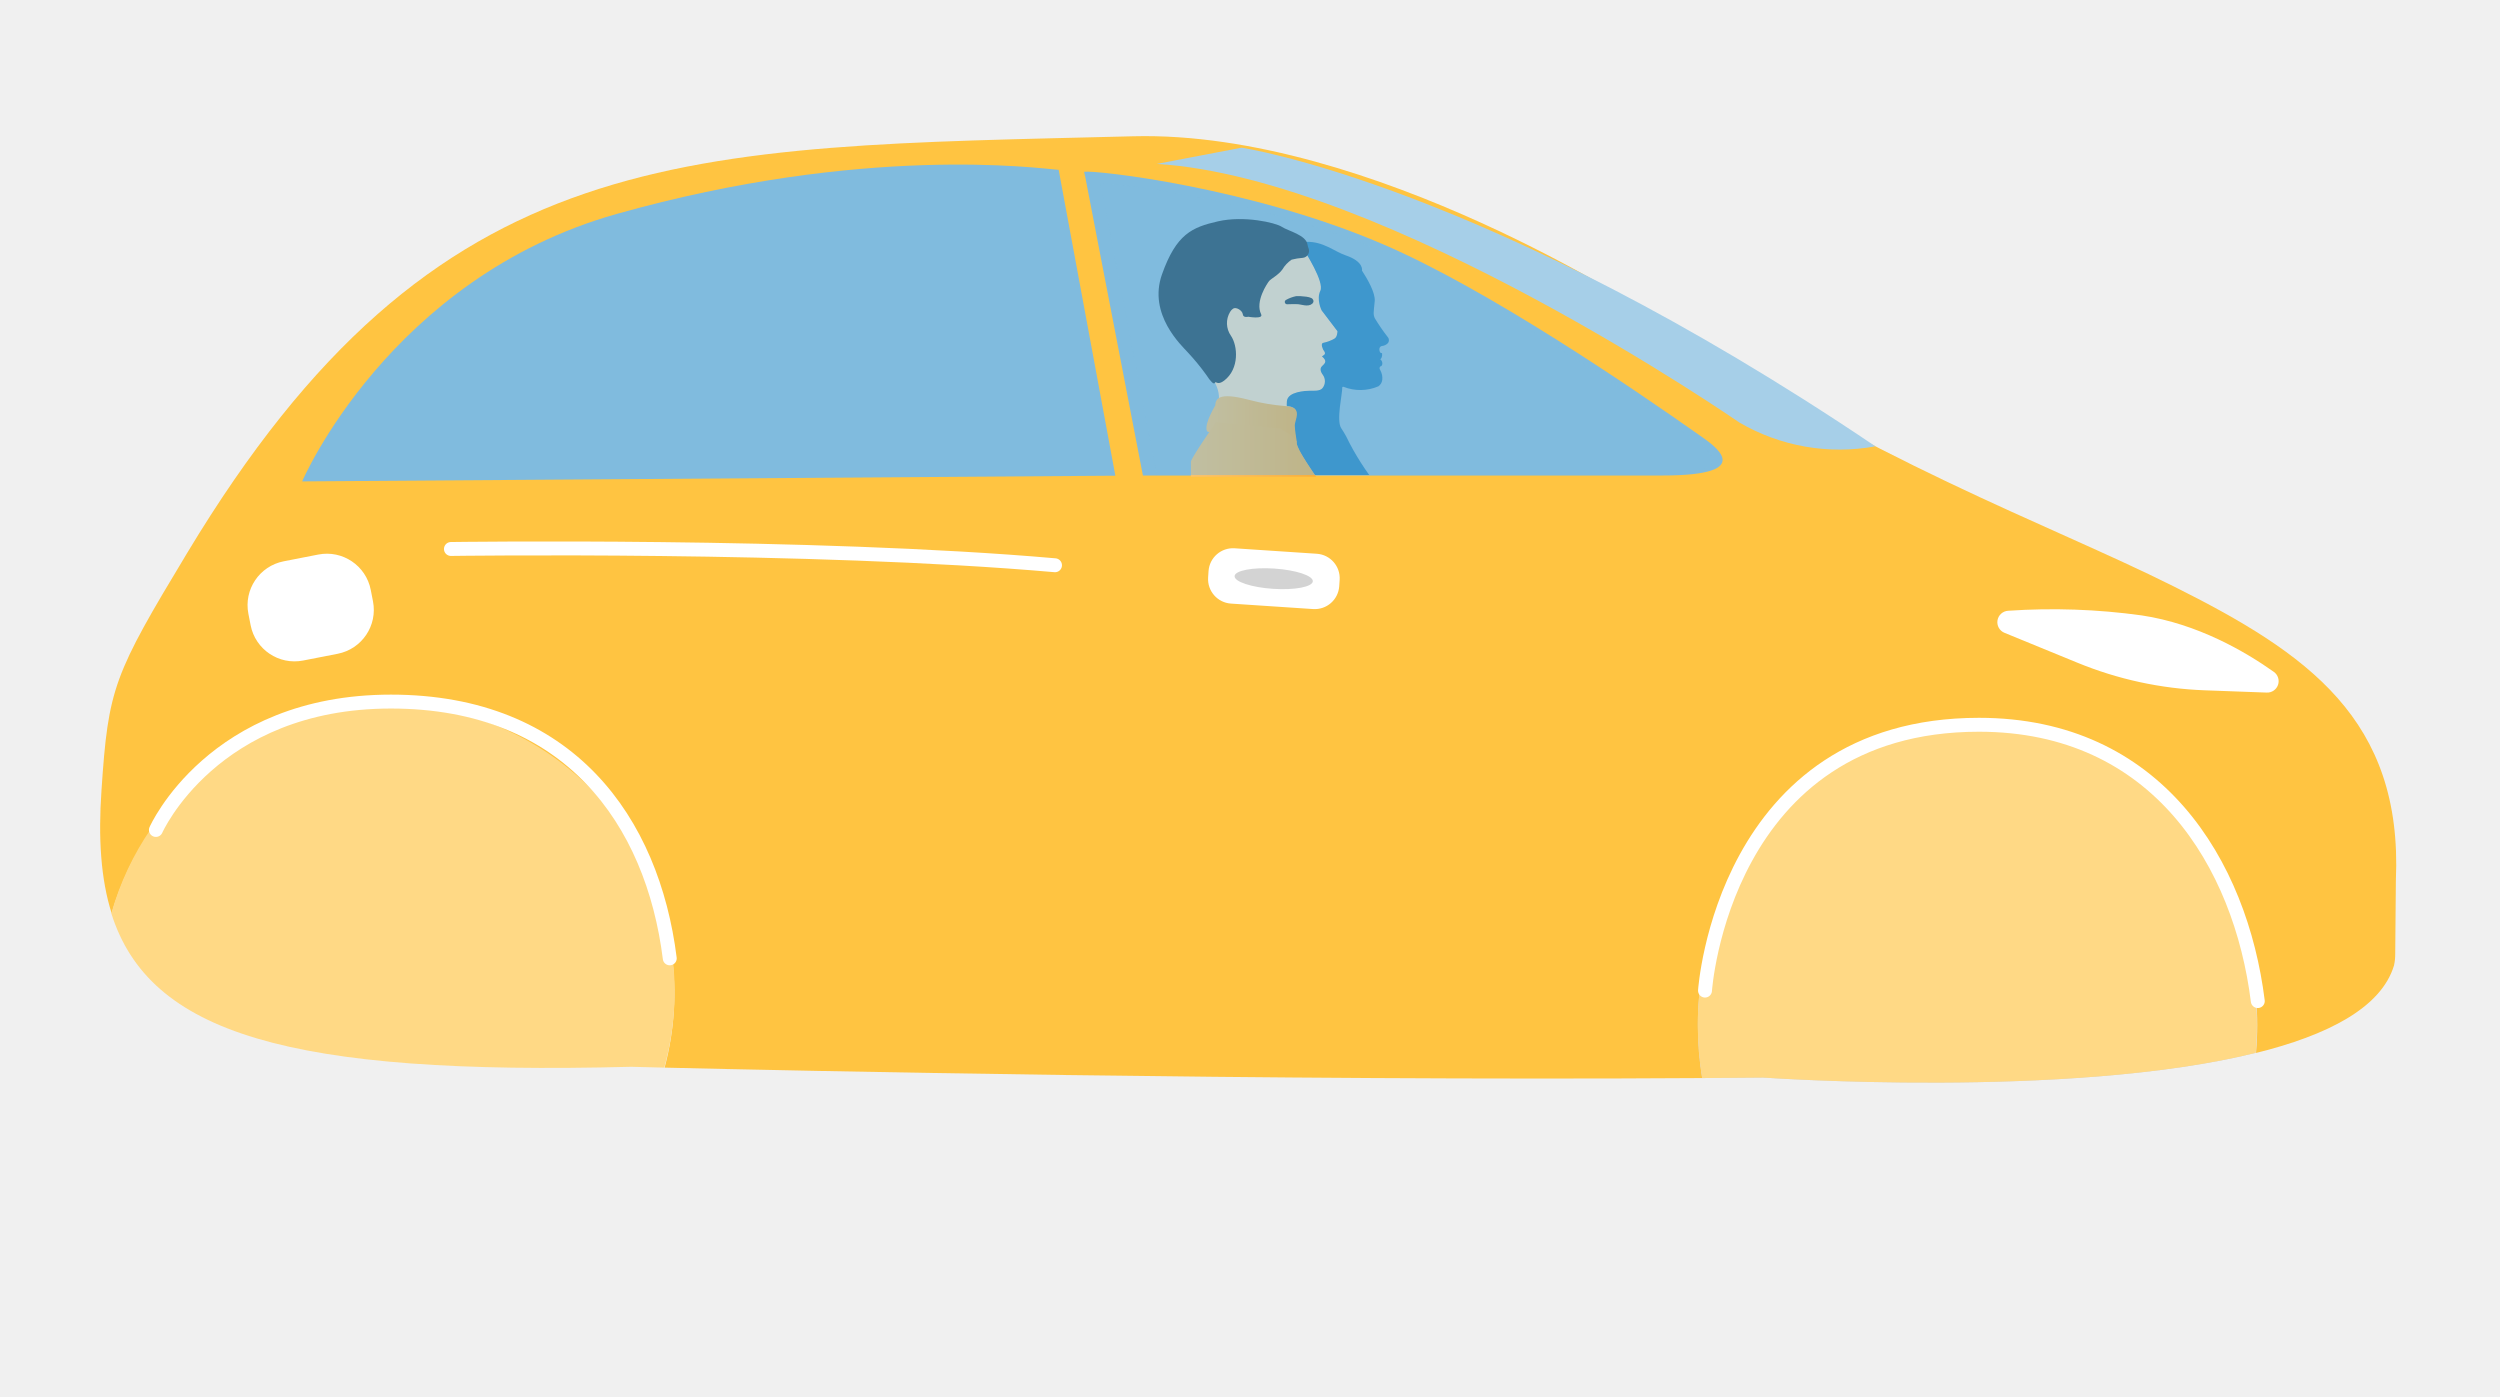
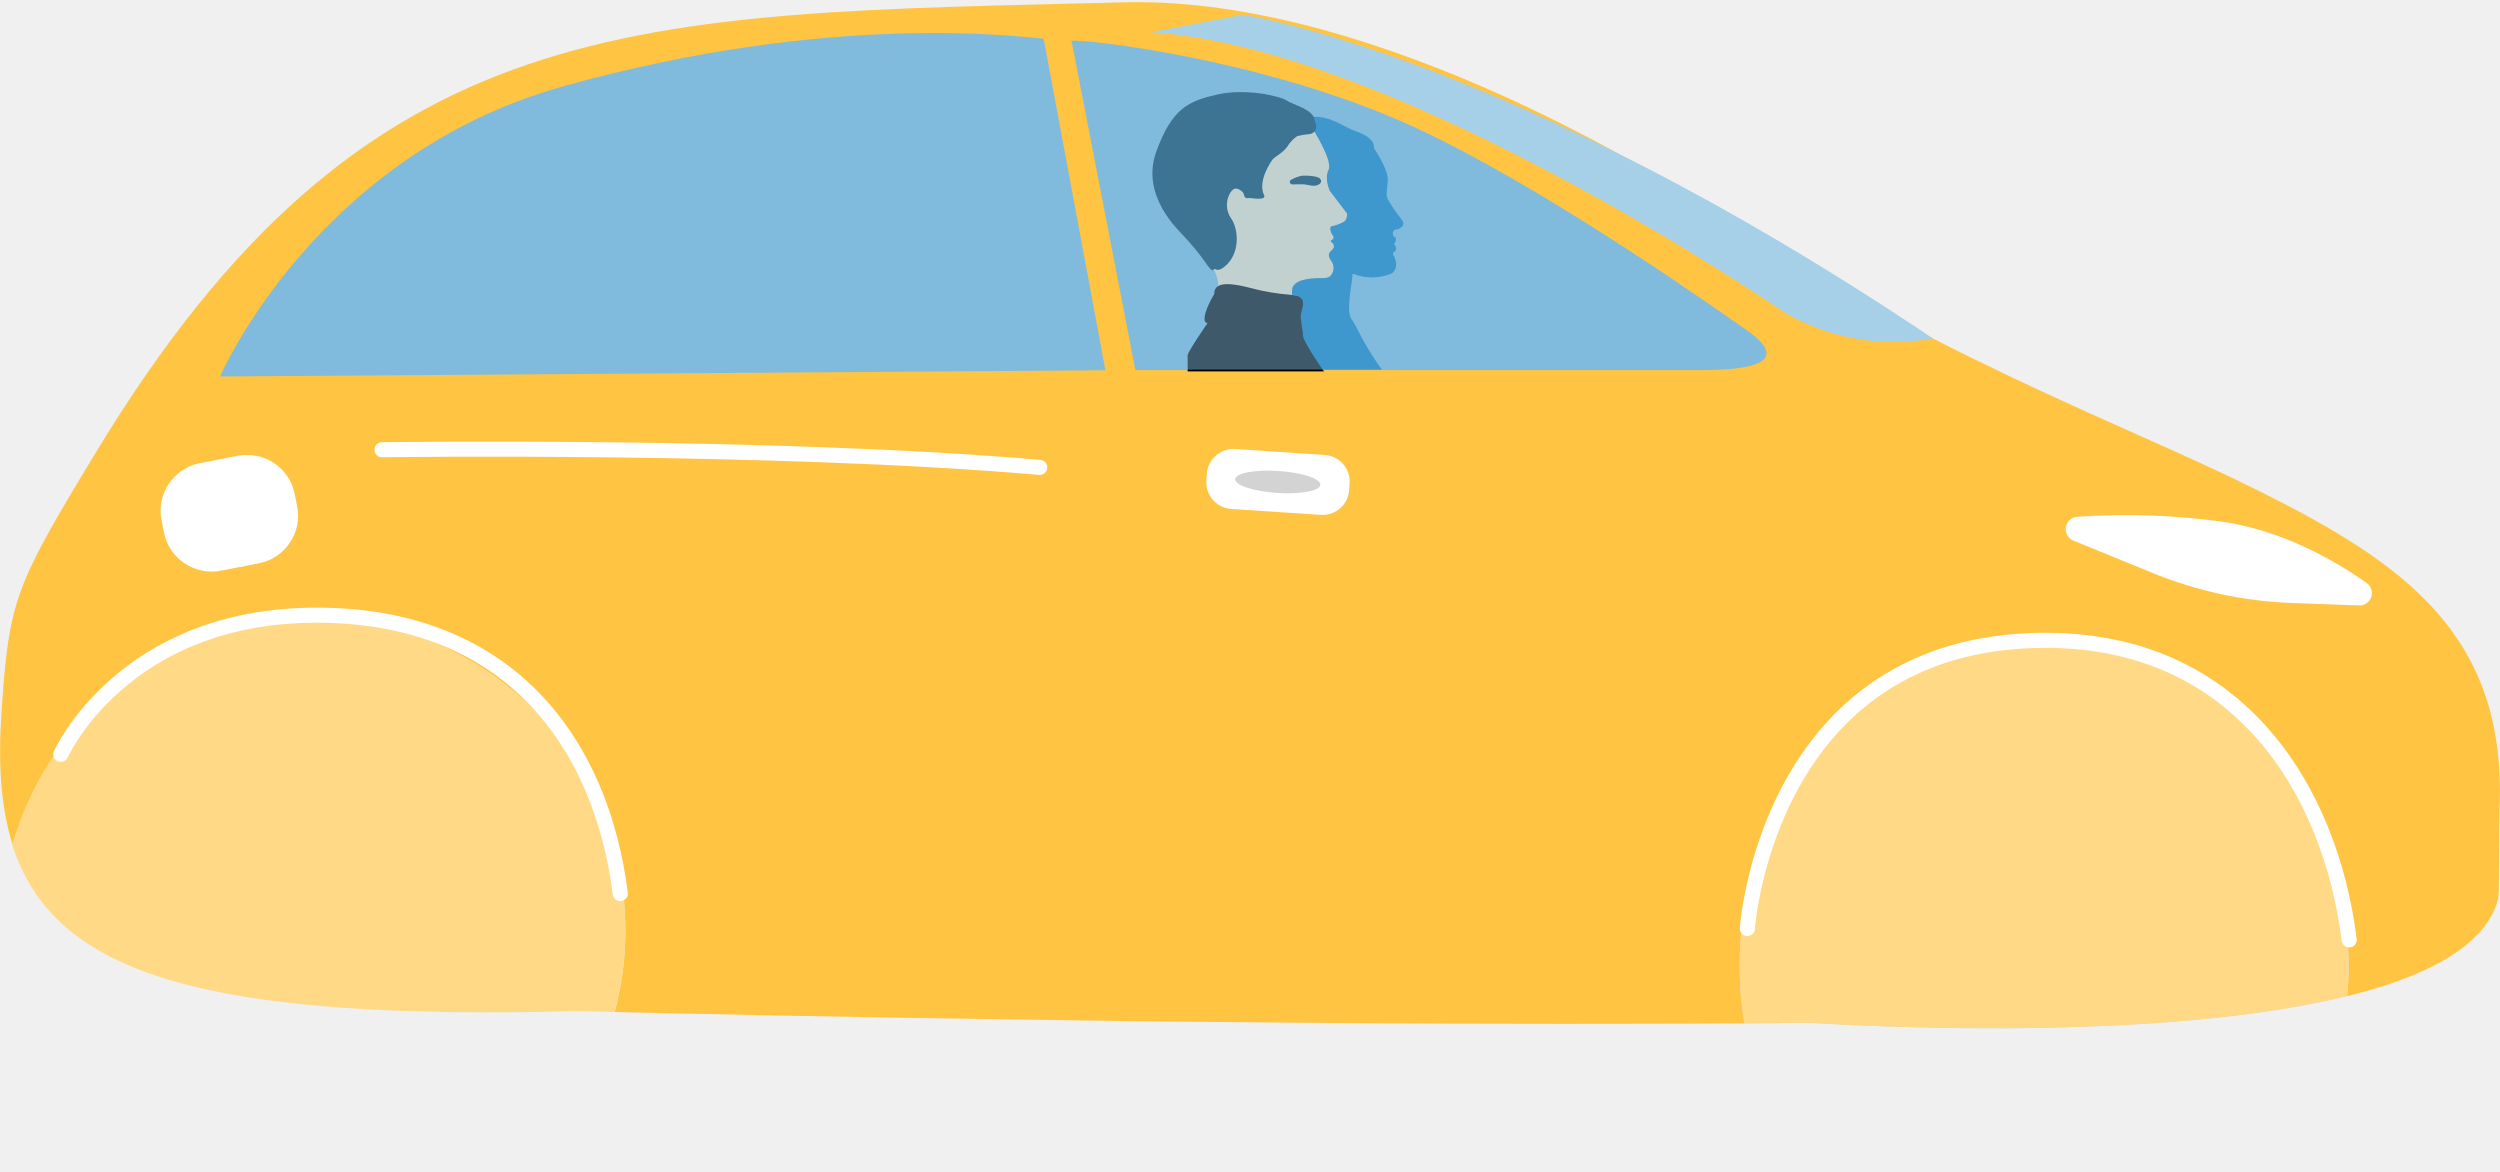
- <svg xmlns="http://www.w3.org/2000/svg" xmlns:xlink="http://www.w3.org/1999/xlink" id="Calque_1" data-name="Calque 1" viewBox="0 0 539 301">
-   <defs>
-     <linearGradient id="Dégradé_sans_nom" x1="260.1" y1="211.57" x2="279.6" y2="211.57" gradientTransform="matrix(1, 0, 0, -1, 0, 302)" gradientUnits="userSpaceOnUse">
-       <stop offset="0" stop-color="#fbc36b" />
-       <stop offset="1" stop-color="#faaf39" />
+ <svg xmlns="http://www.w3.org/2000/svg" xmlns:xlink="http://www.w3.org/1999/xlink" id="Calque_1" data-name="Calque 1" viewBox="0 0 495.038 231.921" version="1.1">
+   <defs id="defs368">
+     <linearGradient id="Dégradé_sans_nom" x1="260.1" y1="211.57" x2="279.6" y2="211.57" gradientTransform="matrix(1,0,0,-1,0,302)" gradientUnits="userSpaceOnUse">
+       <stop offset="0" stop-color="#fbc36b" id="stop362" />
+       <stop offset="1" stop-color="#faaf39" id="stop364" />
    </linearGradient>
    <linearGradient id="Dégradé_sans_nom_2" x1="256.76" y1="205.11" x2="283.76" y2="205.11" xlink:href="#Dégradé_sans_nom" />
  </defs>
-   <path d="M468.64,126.42c-27.75-13.88-64.61-26.51-113-58.86,0,0-60-39.48-111.28-38.18-97,2.46-150.16.45-204,89.83-15.91,26.39-17,29.06-18.48,51.18-.71,10.3-.16,19.1,2.19,26.53a61.89,61.89,0,0,1,119.22,33.26c27.35.65,128.87,2.86,223.77,2.25a70.35,70.35,0,0,1-.93-11.41c0-35.77,27-64.76,60.26-64.76s60.27,29,60.27,64.76q0,3-.26,6c15.38-3.8,27-9.73,29.75-18.87a11.15,11.15,0,0,0,.26-2.51c0-.31.12-15.4.14-15.8C518.07,155.1,497.52,140.86,468.64,126.42Z" style="fill:#ffc441" />
-   <path d="M228.25,36.62c-4.44-.36-42-5.5-95.31,9.51-49,13.82-67.8,57.66-67.8,57.66l175.33-1.23Z" style="fill:#80bbde" />
-   <path d="M233.76,37l12.65,65.52h112c21.14,0,10.72-6.76,8.13-8.59C352,83.68,320.75,62.35,298.15,52.65c-28.73-12.33-62-16-64.39-15.62C233.64,37.05,233.7,39.22,233.76,37Z" style="fill:#80bbde" />
-   <path d="M404.34,96.23h0A42.83,42.83,0,0,1,375,91.09S298.79,38.36,249.41,35.34l18.27-3.5S320.47,39.62,404.34,96.23Z" style="fill:#a6cfe8" />
-   <rect x="53.55" y="120.09" width="26.88" height="21.8" rx="9.64" transform="translate(-23.89 15.28) rotate(-11.06)" style="fill:#fff" />
-   <rect x="268.68" y="110.59" width="11.95" height="28.33" rx="5.29" transform="translate(131.92 390.52) rotate(-86.19)" style="fill:#fff" />
-   <path d="M432.18,136.44l15.73,6.45a80,80,0,0,0,27.42,5.94l13.38.49a2.46,2.46,0,0,0,1.52-4.47c-6.13-4.35-16.44-10.37-28.49-12.17a139.9,139.9,0,0,0-28.78-1,2.47,2.47,0,0,0-.78,4.76Z" style="fill:#fff" />
-   <path d="M83.55,151.84A61.9,61.9,0,0,0,24,196.92c8.16,25.85,38.06,35,112.1,33.08l7.12.18a61.88,61.88,0,0,0-59.66-78.34Z" style="fill:#ffd985" />
-   <path d="M33.61,178.94s12.24-27.68,50.67-27.68,56.43,25.83,60.12,55.36" style="fill:none;stroke:#fff;stroke-linecap:round;stroke-linejoin:round;stroke-width:3px" />
-   <path d="M426.31,156.26c-33.28,0-60.26,29-60.26,64.76a70.35,70.35,0,0,0,.93,11.41l13.18-.11S446.09,237,486.32,227q.26-3,.26-6C486.58,185.25,459.6,156.26,426.31,156.26Z" style="fill:#d3d3d3" />
-   <path d="M426.31,156.26c-33.28,0-60.26,29-60.26,64.76a70.35,70.35,0,0,0,.93,11.41l13.18-.11S446.09,237,486.32,227q.26-3,.26-6C486.58,185.25,459.6,156.26,426.31,156.26Z" style="fill:#ffd985" />
-   <path d="M367.6,213.57s3.83-57.31,59.07-57.31c38.43,0,56.42,30,60.11,59.57" style="fill:none;stroke:#fff;stroke-linecap:round;stroke-linejoin:round;stroke-width:3px" />
-   <path d="M97.22,118.36s77.56-1.12,130.24,3.51" style="fill:none;stroke:#fff;stroke-linecap:round;stroke-linejoin:round;stroke-width:3px" />
-   <ellipse cx="274.61" cy="124.77" rx="2.19" ry="8.45" transform="translate(131.87 390.48) rotate(-86.19)" style="fill:#d3d3d3" />
-   <path d="M297.94,74.6a2.09,2.09,0,0,0,1.28-.61,1,1,0,0,0,0-1.29,40.06,40.06,0,0,1-2.83-4.12c-.35-.86-.25-1.11,0-3.68.16-1.77-1.62-4.83-2.75-6.56,0,0,.5-1.93-3.55-3.3-2.42-.82-4.75-3-8.47-2.9a9.31,9.31,0,0,0-1.66.21,3.27,3.27,0,0,1,.56.67c.22.36.68,1.09,1.21,2,.14.23.28.48.43.74,1.37,2.41,2.94,5.6,2.32,6.84-.93,1.88.28,4.25.28,4.25l3.41,4.48s0,1.29-.69,1.62a8.37,8.37,0,0,1-2.33.86c-.78.14,0,1.6,0,1.6s.63.68.15,1l-.48.36s.68.48.72,1-.49.81-.8,1.21-.29,1,.27,1.74a2.37,2.37,0,0,1-.05,2.86c-.59.75-2,.53-2.8.57h-.37c-1.25.07-4.32.36-4.52,2.23a7.11,7.11,0,0,0,0,1.13A3.05,3.05,0,0,1,279,88c1.06.93,0,2.7,0,3.61a29.37,29.37,0,0,0,.4,3.23,1.38,1.38,0,0,0,.07.46h0v.15a9.67,9.67,0,0,0,1.45,3.06c.95,1.58,2.1,3.26,2.54,3.9H295.2A58.9,58.9,0,0,1,291.75,97c-.49-.88-1-1.84-1.51-2.9l-.09-.16c-.36-.64-.69-1.19-.95-1.56-1.19-1.67.27-7.66.18-8.78a.19.19,0,0,1,.19-.21h.08a9.83,9.83,0,0,0,7.53-.1,2,2,0,0,0,.84-1.41,3.48,3.48,0,0,0-.4-2c-.53-.81.24-1,.24-1a1,1,0,0,0,.17-.41,1.17,1.17,0,0,0-.43-1,1.26,1.26,0,0,0,.29-.43,1.56,1.56,0,0,0,.09-.74v-.09a.41.41,0,0,0-.05-.09h-.15C297.42,76.13,297.05,74.76,297.94,74.6Z" style="fill:#0177be" />
-   <path d="M279,95.21l.38.12a1.42,1.42,0,0,0-.14-.36A2.72,2.72,0,0,0,279,95.21Z" style="fill:#0177be" />
-   <path d="M255.7,74.13A18,18,0,0,1,251,62.46c0-5.06,2.12-10.31,8.29-13.05,10.58-4.7,20.17,1.73,21.37,3.7.82,1.35,4.9,7.7,4,9.58s.28,4.24.28,4.24l3.41,4.49s0,1.28-.69,1.61a8.09,8.09,0,0,1-2.33.87c-.78.14,0,1.6,0,1.6s.63.67.15,1l-.48.36s.68.47.72,1-.49.81-.8,1.2-.29,1,.27,1.75a2.34,2.34,0,0,1-.05,2.85c-.59.75-2,.53-2.8.57s-4.67.15-4.89,2.24.75,4.34.15,5.54.45,4.26.45,4.26l2.49,3.32H260.62s2.05-10,2.19-13.59-3.06-6.33-4.5-8.6A31.7,31.7,0,0,0,255.7,74.13Z" style="fill:#fee7c3" />
-   <path d="M262,87.44c.1-1.38.56-3,7.2-1.25s8.9,1,9.95,1.94,0,2.7,0,3.61.47,3.69.47,3.69-10-3.29-13-3.69-6.18,2.55-6.49.92S262,87.44,262,87.44Z" style="fill:url(#Dégradé_sans_nom)" />
-   <path d="M262.19,91s-5.43,7.78-5.43,8.56v3.22h27s-4.17-5.92-4.17-7.22S276,92.4,276,92.4Z" style="fill:url(#Dégradé_sans_nom_2)" />
-   <path d="M263.93,82.06c-1.47,1.13-1.79,0-2,.47s-.93-.27-1.88-1.74a48.93,48.93,0,0,0-4-4.86c-1.18-1.33-8.61-8.1-5.52-16.79S257,49,262.6,47.72,275,48,276.37,48.91s5.25,1.73,5.54,3.87a3.26,3.26,0,0,0,.23.81,1.5,1.5,0,0,1-.9,1.92,1.55,1.55,0,0,1-.36.08,14,14,0,0,0-2.4.39,6.54,6.54,0,0,0-2,2.12c-.81,1.16-2.45,2-2.84,2.47s-3.1,4.44-1.74,7.18c.55,1.13-2.77.54-2.77.54s-1.1.29-1.18-.52-1.4-1.63-2.06-1.25a2.13,2.13,0,0,0-.68.72,4.72,4.72,0,0,0,.18,5.15C266.87,74.54,267.25,79.52,263.93,82.06Z" style="fill:#00324e" />
-   <path d="M282.6,65.1c.67-.64-2.37-.81-3.1-.75a7.1,7.1,0,0,0-2,.75s1.91-.07,2.53,0S282,65.65,282.6,65.1Z" style="fill:#00324e;stroke:#00324e;stroke-linecap:round;stroke-linejoin:round" />
-   <path d="M237.3,39.67l12.12,62.75h107.3c20.26,0,10.27-6.47,7.79-8.22-13.92-9.85-43.9-30.28-65.54-39.57-27.52-11.81-59.41-15.31-61.67-15C237.18,39.69,237.25,41.77,237.3,39.67Z" style="fill:#80bbde;opacity:0.48;isolation:isolate" />
+   <g id="g443" transform="matrix(0.9999231,0,0,0.9956958,-21.56691,-28.79481)">
+     <path id="path372" style="fill:#ffc441" d="m 468.64,126.42 c -27.75,-13.88 -64.61,-26.51 -113,-58.86 0,0 -60,-39.48 -111.28,-38.18 -97,2.46 -150.16,0.45 -204,89.83 -15.91,26.39 -17,29.06 -18.48,51.18 -0.71,10.3 -0.16,19.1 2.19,26.53 a 61.89,61.89 0 0 1 119.22,33.26 c 27.35,0.65 128.87,2.86 223.77,2.25 a 70.35,70.35 0 0 1 -0.93,-11.41 c 0,-35.77 27,-64.76 60.26,-64.76 33.26,0 60.27,29 60.27,64.76 q 0,3 -0.26,6 c 15.38,-3.8 27,-9.73 29.75,-18.87 a 11.15,11.15 0 0 0 0.26,-2.51 c 0,-0.31 0.12,-15.4 0.14,-15.8 1.52,-34.74 -19.03,-48.98 -47.91,-63.42 z" />
+     <path id="path374" style="fill:#80bbde" d="m 228.25,36.62 c -4.44,-0.36 -42,-5.5 -95.31,9.51 -49,13.82 -67.8,57.66 -67.8,57.66 l 175.33,-1.23 z" />
+     <path id="path376" style="fill:#80bbde" d="m 233.76,37 12.65,65.52 h 112 c 21.14,0 10.72,-6.76 8.13,-8.59 C 352,83.68 320.75,62.35 298.15,52.65 c -28.73,-12.33 -62,-16 -64.39,-15.62 -0.12,0.02 -0.06,2.19 0,-0.03 z" />
+     <path id="path378" style="fill:#a6cfe8" d="m 404.34,96.23 v 0 A 42.83,42.83 0 0 1 375,91.09 c 0,0 -76.21,-52.73 -125.59,-55.75 l 18.27,-3.5 c 0,0 52.79,7.78 136.66,64.39 z" />
+     <rect id="rect380" style="fill:#ffffff" transform="rotate(-11.06,66.96633,131.0164)" rx="9.64" height="21.8" width="26.88" y="120.09" x="53.55" />
+     <rect id="rect382" style="fill:#ffffff" transform="rotate(-86.19,274.6559,124.7613)" rx="5.29" height="28.33" width="11.95" y="110.59" x="268.68" />
+     <path id="path384" style="fill:#ffffff" d="m 432.18,136.44 15.73,6.45 a 80,80 0 0 0 27.42,5.94 l 13.38,0.49 a 2.46,2.46 0 0 0 1.52,-4.47 c -6.13,-4.35 -16.44,-10.37 -28.49,-12.17 a 139.9,139.9 0 0 0 -28.78,-1 2.47,2.47 0 0 0 -0.78,4.76 z" />
+     <path id="path386" style="fill:#ffd985" d="M 83.55,151.84 A 61.9,61.9 0 0 0 24,196.92 c 8.16,25.85 38.06,35 112.1,33.08 l 7.12,0.18 A 61.88,61.88 0 0 0 83.56,151.84 Z" />
+     <path id="path388" style="fill:none;stroke:#ffffff;stroke-width:3px;stroke-linecap:round;stroke-linejoin:round" d="m 33.61,178.94 c 0,0 12.24,-27.68 50.67,-27.68 38.43,0 56.43,25.83 60.12,55.36" />
+     <path id="path390" style="fill:#d3d3d3" d="m 426.31,156.26 c -33.28,0 -60.26,29 -60.26,64.76 a 70.35,70.35 0 0 0 0.93,11.41 l 13.18,-0.11 c 0,0 65.93,4.68 106.16,-5.32 q 0.26,-3 0.26,-6 c 0,-35.75 -26.98,-64.74 -60.27,-64.74 z" />
+     <path id="path392" style="fill:#ffd985" d="m 426.31,156.26 c -33.28,0 -60.26,29 -60.26,64.76 a 70.35,70.35 0 0 0 0.93,11.41 l 13.18,-0.11 c 0,0 65.93,4.68 106.16,-5.32 q 0.26,-3 0.26,-6 c 0,-35.75 -26.98,-64.74 -60.27,-64.74 z" />
+     <path id="path394" style="fill:none;stroke:#ffffff;stroke-width:3px;stroke-linecap:round;stroke-linejoin:round" d="m 367.6,213.57 c 0,0 3.83,-57.31 59.07,-57.31 38.43,0 56.42,30 60.11,59.57" />
+     <path id="path396" style="fill:none;stroke:#ffffff;stroke-width:3px;stroke-linecap:round;stroke-linejoin:round" d="m 97.22,118.36 c 0,0 77.56,-1.12 130.24,3.51" />
+     <ellipse id="ellipse398" style="fill:#d3d3d3" transform="rotate(-86.19,274.6095,124.768)" ry="8.45" rx="2.19" cy="124.77" cx="274.61" />
+     <path id="path400" style="fill:#0177be" d="m 297.94,74.6 a 2.09,2.09 0 0 0 1.28,-0.61 1,1 0 0 0 0,-1.29 40.06,40.06 0 0 1 -2.83,-4.12 c -0.35,-0.86 -0.25,-1.11 0,-3.68 0.16,-1.77 -1.62,-4.83 -2.75,-6.56 0,0 0.5,-1.93 -3.55,-3.3 -2.42,-0.82 -4.75,-3 -8.47,-2.9 a 9.31,9.31 0 0 0 -1.66,0.21 3.27,3.27 0 0 1 0.56,0.67 c 0.22,0.36 0.68,1.09 1.21,2 0.14,0.23 0.28,0.48 0.43,0.74 1.37,2.41 2.94,5.6 2.32,6.84 -0.93,1.88 0.28,4.25 0.28,4.25 l 3.41,4.48 c 0,0 0,1.29 -0.69,1.62 a 8.37,8.37 0 0 1 -2.33,0.86 c -0.78,0.14 0,1.6 0,1.6 0,0 0.63,0.68 0.15,1 l -0.48,0.36 c 0,0 0.68,0.48 0.72,1 0.04,0.52 -0.49,0.81 -0.8,1.21 -0.31,0.4 -0.29,1 0.27,1.74 a 2.37,2.37 0 0 1 -0.05,2.86 c -0.59,0.75 -2,0.53 -2.8,0.57 h -0.37 c -1.25,0.07 -4.32,0.36 -4.52,2.23 a 7.11,7.11 0 0 0 0,1.13 A 3.05,3.05 0 0 1 279,88 c 1.06,0.93 0,2.7 0,3.61 a 29.37,29.37 0 0 0 0.4,3.23 1.38,1.38 0 0 0 0.07,0.46 v 0 0.15 a 9.67,9.67 0 0 0 1.45,3.06 c 0.95,1.58 2.1,3.26 2.54,3.9 H 295.2 A 58.9,58.9 0 0 1 291.75,97 c -0.49,-0.88 -1,-1.84 -1.51,-2.9 l -0.09,-0.16 c -0.36,-0.64 -0.69,-1.19 -0.95,-1.56 -1.19,-1.67 0.27,-7.66 0.18,-8.78 a 0.19,0.19 0 0 1 0.19,-0.21 h 0.08 a 9.83,9.83 0 0 0 7.53,-0.1 2,2 0 0 0 0.84,-1.41 3.48,3.48 0 0 0 -0.4,-2 c -0.53,-0.81 0.24,-1 0.24,-1 a 1,1 0 0 0 0.17,-0.41 1.17,1.17 0 0 0 -0.43,-1 1.26,1.26 0 0 0 0.29,-0.43 1.56,1.56 0 0 0 0.09,-0.74 v -0.09 a 0.41,0.41 0 0 0 -0.05,-0.09 h -0.15 c -0.36,0.01 -0.73,-1.36 0.16,-1.52 z" />
+     <path id="path402" style="fill:#0177be" d="m 279,95.21 0.38,0.12 a 1.42,1.42 0 0 0 -0.14,-0.36 2.72,2.72 0 0 0 -0.24,0.24 z" />
+     <path id="path404" style="fill:#fee7c3" d="M 255.7,74.13 A 18,18 0 0 1 251,62.46 c 0,-5.06 2.12,-10.31 8.29,-13.05 10.58,-4.7 20.17,1.73 21.37,3.7 0.82,1.35 4.9,7.7 4,9.58 -0.9,1.88 0.28,4.24 0.28,4.24 l 3.41,4.49 c 0,0 0,1.28 -0.69,1.61 a 8.09,8.09 0 0 1 -2.33,0.87 c -0.78,0.14 0,1.6 0,1.6 0,0 0.63,0.67 0.15,1 L 285,76.86 c 0,0 0.68,0.47 0.72,1 0.04,0.53 -0.49,0.81 -0.8,1.2 -0.31,0.39 -0.29,1 0.27,1.75 a 2.34,2.34 0 0 1 -0.05,2.85 c -0.59,0.75 -2,0.53 -2.8,0.57 -0.8,0.04 -4.67,0.15 -4.89,2.24 -0.22,2.09 0.75,4.34 0.15,5.54 -0.6,1.2 0.45,4.26 0.45,4.26 l 2.49,3.32 h -19.92 c 0,0 2.05,-10 2.19,-13.59 0.14,-3.59 -3.06,-6.33 -4.5,-8.6 a 31.7,31.7 0 0 0 -2.61,-3.27 z" />
+     <path id="path406" d="m 262,87.44 c 0.1,-1.38 0.56,-3 7.2,-1.25 6.64,1.75 8.9,1 9.95,1.94 1.05,0.94 0,2.7 0,3.61 0,0.91 0.47,3.69 0.47,3.69 0,0 -10,-3.29 -13,-3.69 -3,-0.4 -6.18,2.55 -6.49,0.92 -0.31,-1.63 1.87,-5.22 1.87,-5.22 z" />
+     <path id="path408" d="m 262.19,91 c 0,0 -5.43,7.78 -5.43,8.56 v 3.22 h 27 c 0,0 -4.17,-5.92 -4.17,-7.22 0,-1.3 -3.59,-3.16 -3.59,-3.16 z" />
+     <path id="path410" style="fill:#00324e" d="m 263.93,82.06 c -1.47,1.13 -1.79,0 -2,0.47 -0.21,0.47 -0.93,-0.27 -1.88,-1.74 a 48.93,48.93 0 0 0 -4,-4.86 c -1.18,-1.33 -8.61,-8.1 -5.52,-16.79 3.09,-8.69 6.47,-10.14 12.07,-11.42 5.6,-1.28 12.4,0.28 13.77,1.19 1.37,0.91 5.25,1.73 5.54,3.87 a 3.26,3.26 0 0 0 0.23,0.81 1.5,1.5 0 0 1 -0.9,1.92 1.55,1.55 0 0 1 -0.36,0.08 14,14 0 0 0 -2.4,0.39 6.54,6.54 0 0 0 -2,2.12 c -0.81,1.16 -2.45,2 -2.84,2.47 -0.39,0.47 -3.1,4.44 -1.74,7.18 0.55,1.13 -2.77,0.54 -2.77,0.54 0,0 -1.1,0.29 -1.18,-0.52 -0.08,-0.81 -1.4,-1.63 -2.06,-1.25 a 2.13,2.13 0 0 0 -0.68,0.72 4.72,4.72 0 0 0 0.18,5.15 c 1.48,2.15 1.86,7.13 -1.46,9.67 z" />
+     <path id="path412" style="fill:#00324e;stroke:#00324e;stroke-linecap:round;stroke-linejoin:round" d="m 282.6,65.1 c 0.67,-0.64 -2.37,-0.81 -3.1,-0.75 a 7.1,7.1 0 0 0 -2,0.75 c 0,0 1.91,-0.07 2.53,0 0.62,0.07 1.97,0.55 2.57,0 z" />
+     <path id="path414" style="opacity:0.48;isolation:isolate;fill:#80bbde" d="m 237.3,39.67 12.12,62.75 h 107.3 c 20.26,0 10.27,-6.47 7.79,-8.22 -13.92,-9.85 -43.9,-30.28 -65.54,-39.57 -27.52,-11.81 -59.41,-15.31 -61.67,-15 -0.12,0.06 -0.05,2.14 0,0.04 z" />
+   </g>
</svg>
